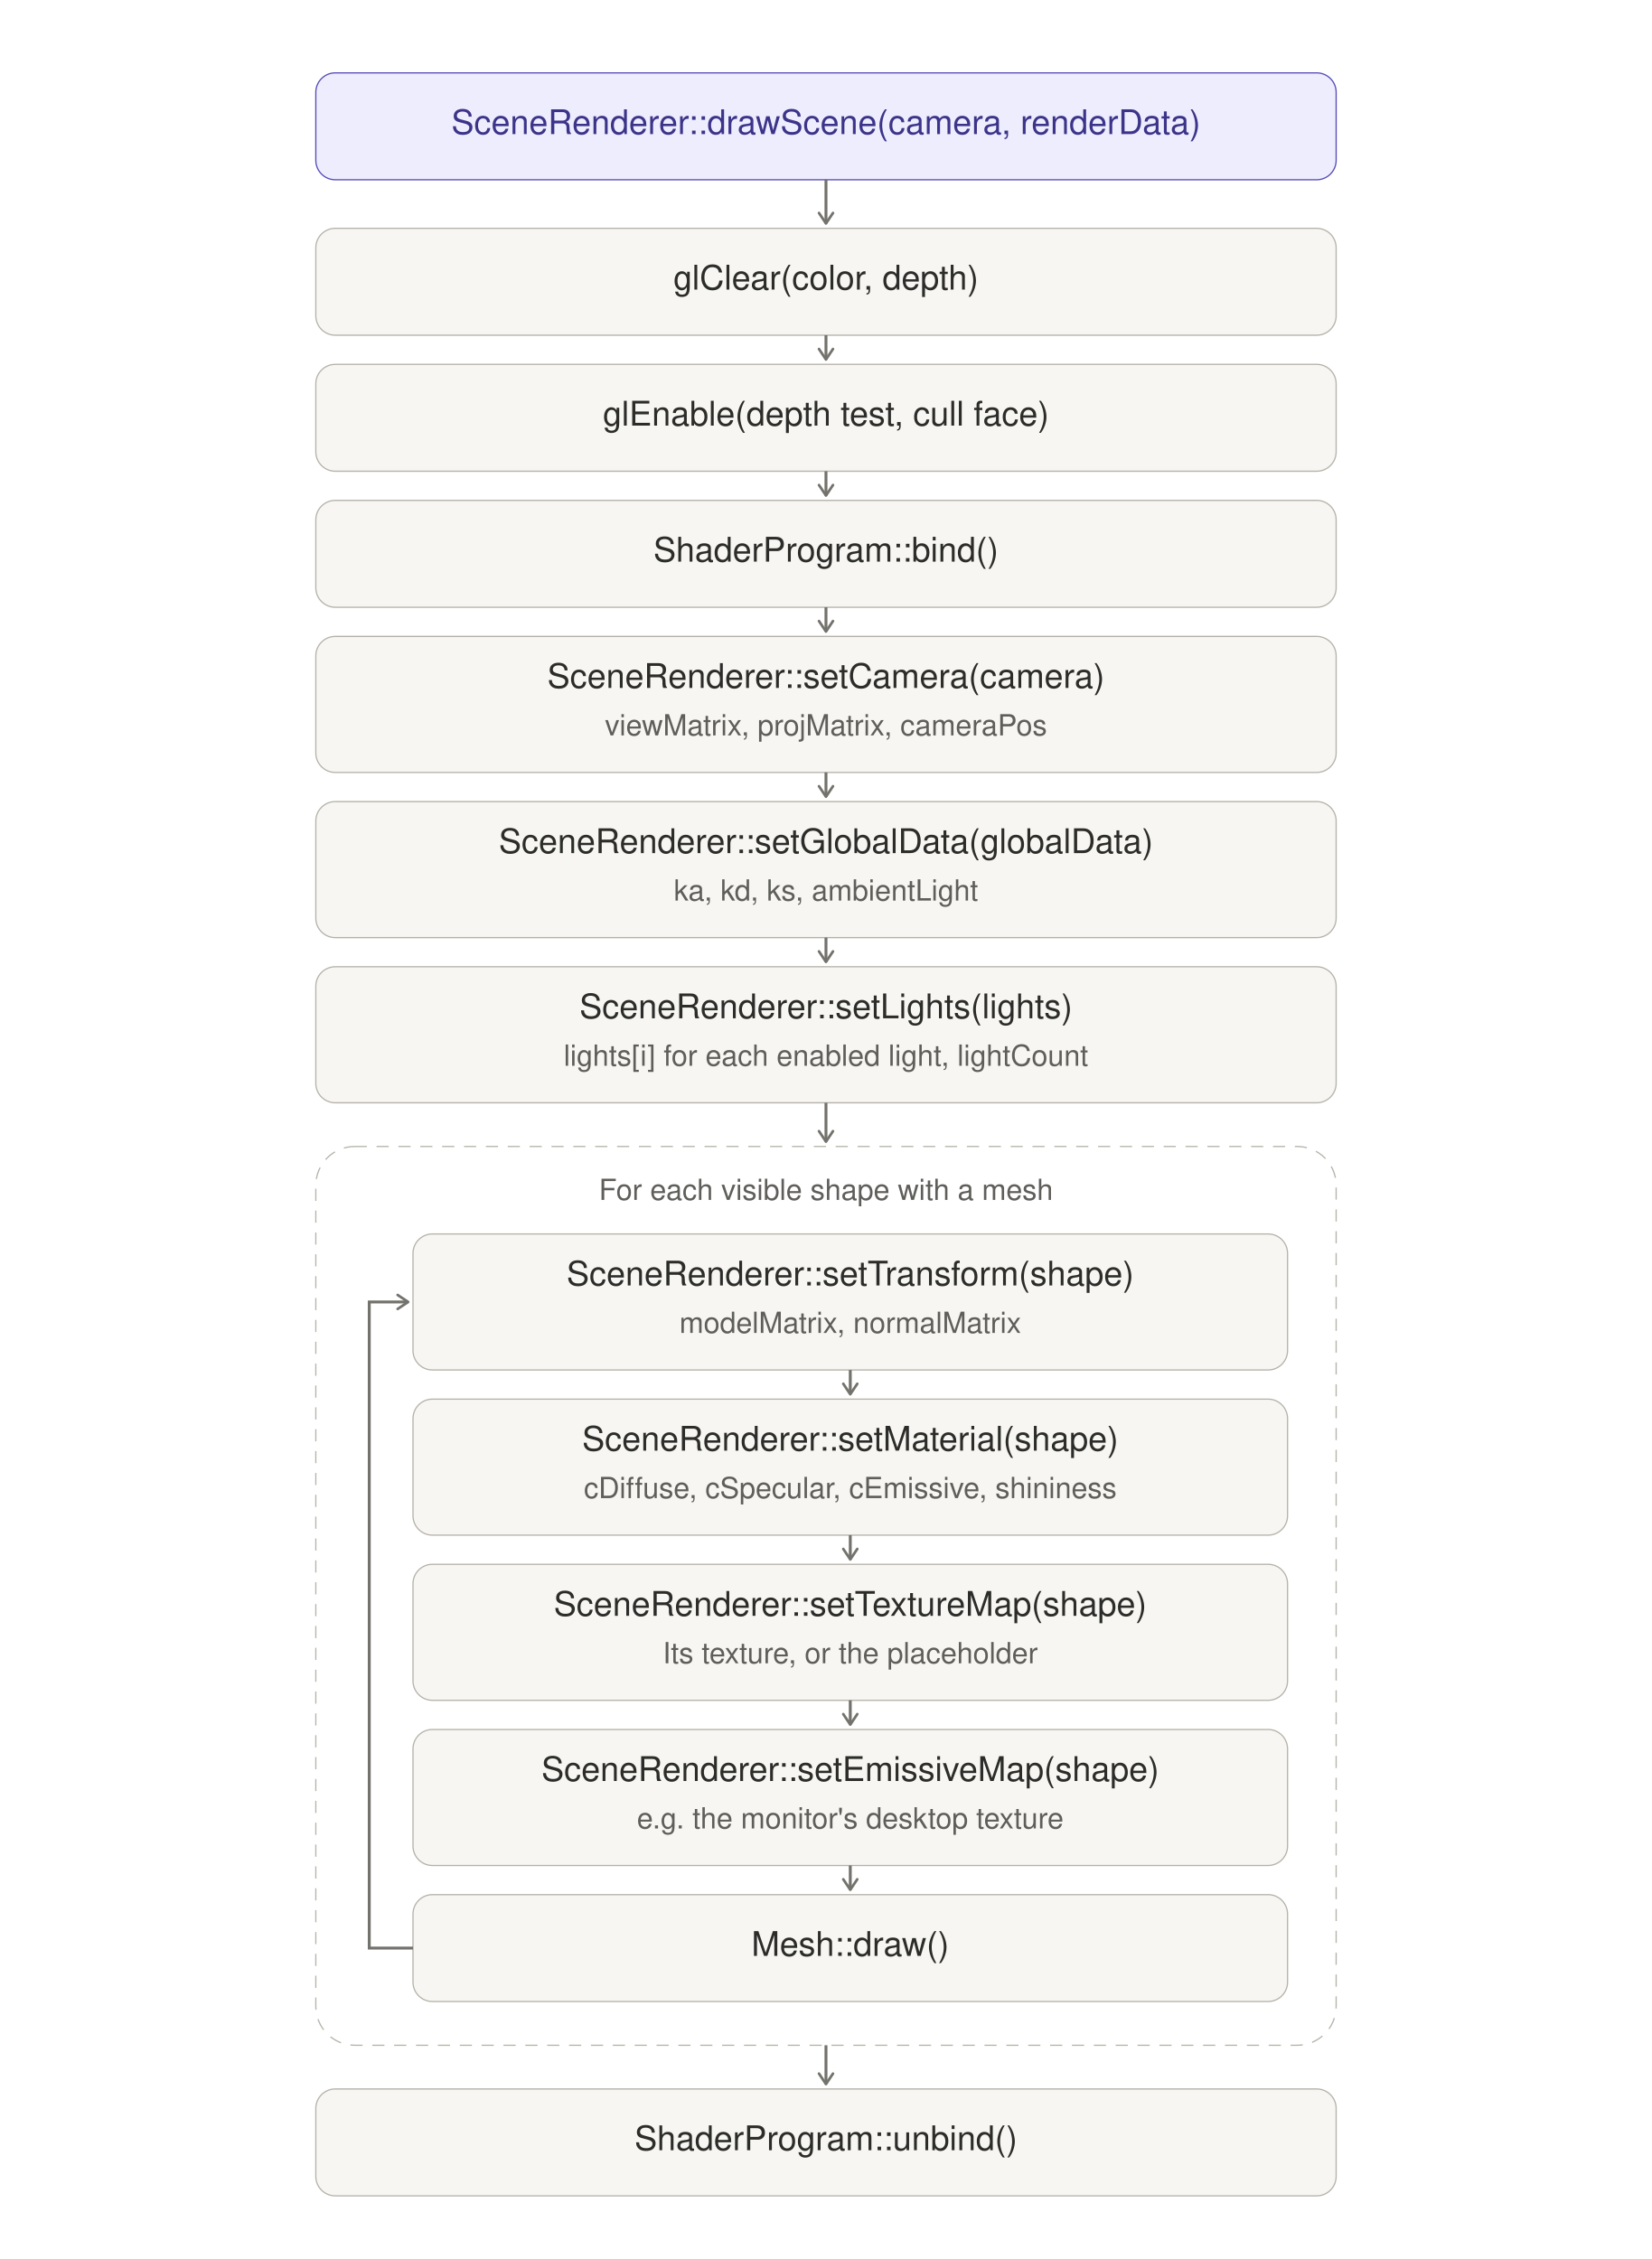
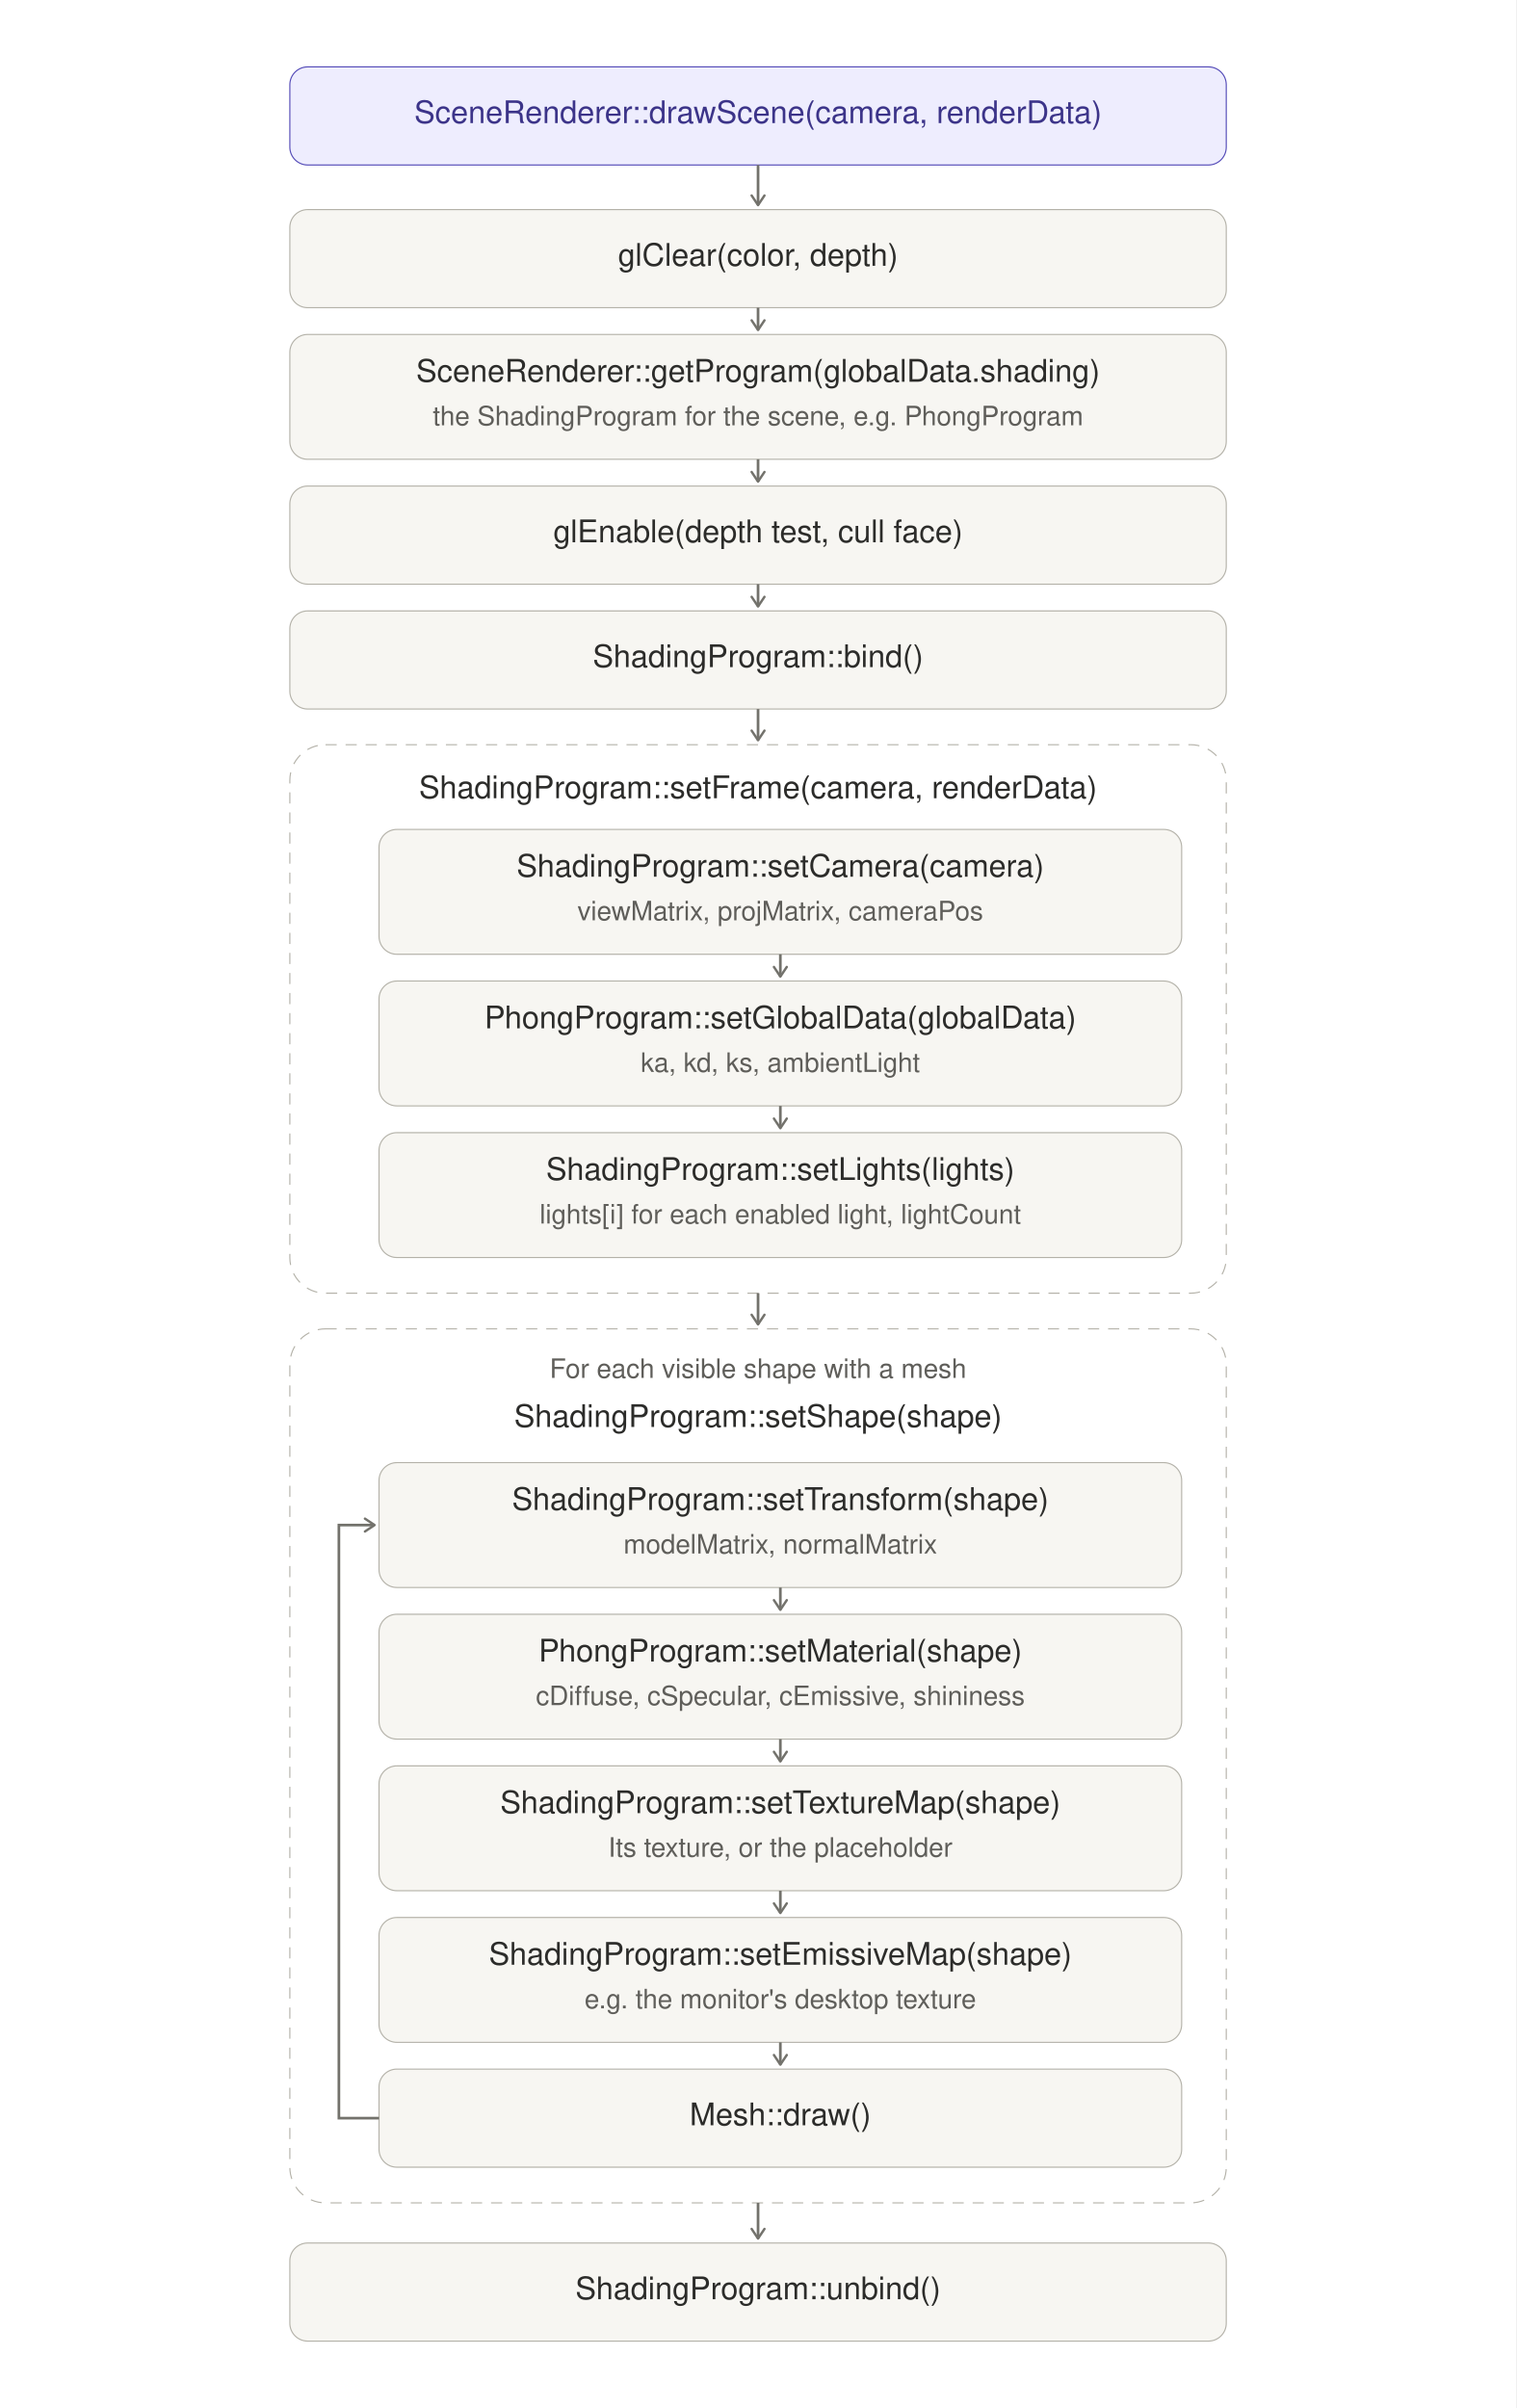
- <svg xmlns="http://www.w3.org/2000/svg" width="680" height="930" viewBox="0 0 680 930" role="img">
+ <svg xmlns="http://www.w3.org/2000/svg" width="680" height="1080" viewBox="0 0 680 1080" role="img">
  <defs>
    <marker id="arrow" viewBox="0 0 10 10" refX="8" refY="5" markerWidth="6" markerHeight="6" orient="auto-start-reverse">
      <path d="M2 1L8 5L2 9" fill="none" stroke="#73726C" stroke-width="1.5" stroke-linecap="round" stroke-linejoin="round" />
    </marker>
  </defs>
  <style>
text { font-family: -apple-system, BlinkMacSystemFont, "Segoe UI", Helvetica, Arial, sans-serif; }
.th { font-size: 14px; font-weight: 500; fill: #2C2C2A; }
.ts { font-size: 12px; font-weight: 400; fill: #5F5E5A; }
.box &gt; rect { fill: #F7F6F2; stroke: #B4B2A9; }
.c-gray &gt; rect, rect.c-gray { fill: #F1EFE8; stroke: #888780; }
.c-gray &gt; .th { fill: #444441; } .c-gray &gt; .ts { fill: #5F5E5A; }
.c-amber &gt; rect, rect.c-amber { fill: #FAEEDA; stroke: #BA7517; }
.c-amber &gt; .th { fill: #633806; } .c-amber &gt; .ts { fill: #854F0B; }
.c-teal &gt; rect, rect.c-teal { fill: #E1F5EE; stroke: #0F6E56; }
.c-teal &gt; .th { fill: #085041; } .c-teal &gt; .ts { fill: #0F6E56; }
.c-purple &gt; rect, rect.c-purple { fill: #EEEDFE; stroke: #534AB7; }
.c-purple &gt; .th { fill: #3C3489; } .c-purple &gt; .ts { fill: #534AB7; }
.arr { stroke: #73726C; stroke-width: 1.2; fill: none; }
</style>
  <rect width="100%" height="100%" fill="#FFFFFF" />
  <g class="c-purple">
    <rect x="130" y="30" width="420" height="44" rx="8" stroke-width="0.5" />
    <text class="th" x="340" y="52" text-anchor="middle" dominant-baseline="central">SceneRenderer::drawScene(camera, renderData)</text>
  </g>
  <line x1="340" y1="74" x2="340" y2="92" class="arr" marker-end="url(#arrow)" />
  <g class="box">
    <rect x="130" y="94" width="420" height="44" rx="8" stroke-width="0.5" />
  </g>
  <text class="th" x="340" y="116" text-anchor="middle" dominant-baseline="central">glClear(color, depth)</text>
  <line x1="340" y1="138" x2="340" y2="148" class="arr" marker-end="url(#arrow)" />
  <g class="box">
-     <rect x="130" y="150" width="420" height="44" rx="8" stroke-width="0.5" />
+     <rect x="130" y="150" width="420" height="56" rx="8" stroke-width="0.5" />
  </g>
-   <text class="th" x="340" y="172" text-anchor="middle" dominant-baseline="central">glEnable(depth test, cull face)</text>
-   <line x1="340" y1="194" x2="340" y2="204" class="arr" marker-end="url(#arrow)" />
+   <text class="th" x="340" y="168" text-anchor="middle" dominant-baseline="central">SceneRenderer::getProgram(globalData.shading)</text>
+   <text class="ts" x="340" y="188" text-anchor="middle" dominant-baseline="central">the ShadingProgram for the scene, e.g. PhongProgram</text>
+   <line x1="340" y1="206" x2="340" y2="216" class="arr" marker-end="url(#arrow)" />
  <g class="box">
-     <rect x="130" y="206" width="420" height="44" rx="8" stroke-width="0.5" />
+     <rect x="130" y="218" width="420" height="44" rx="8" stroke-width="0.5" />
  </g>
-   <text class="th" x="340" y="228" text-anchor="middle" dominant-baseline="central">ShaderProgram::bind()</text>
-   <line x1="340" y1="250" x2="340" y2="260" class="arr" marker-end="url(#arrow)" />
+   <text class="th" x="340" y="240" text-anchor="middle" dominant-baseline="central">glEnable(depth test, cull face)</text>
+   <line x1="340" y1="262" x2="340" y2="272" class="arr" marker-end="url(#arrow)" />
  <g class="box">
-     <rect x="130" y="262" width="420" height="56" rx="8" stroke-width="0.5" />
+     <rect x="130" y="274" width="420" height="44" rx="8" stroke-width="0.5" />
  </g>
-   <text class="th" x="340" y="280" text-anchor="middle" dominant-baseline="central">SceneRenderer::setCamera(camera)</text>
-   <text class="ts" x="340" y="300" text-anchor="middle" dominant-baseline="central">viewMatrix, projMatrix, cameraPos</text>
-   <line x1="340" y1="318" x2="340" y2="328" class="arr" marker-end="url(#arrow)" />
+   <text class="th" x="340" y="296" text-anchor="middle" dominant-baseline="central">ShadingProgram::bind()</text>
+   <line x1="340" y1="318" x2="340" y2="332" class="arr" marker-end="url(#arrow)" />
+   <rect x="130" y="334" width="420" height="246" rx="16" fill="none" stroke="#B4B2A9" stroke-width="0.5" stroke-dasharray="5 4" />
+   <text class="th" x="340" y="358" text-anchor="middle">ShadingProgram::setFrame(camera, renderData)</text>
  <g class="box">
-     <rect x="130" y="330" width="420" height="56" rx="8" stroke-width="0.5" />
+     <rect x="170" y="372" width="360" height="56" rx="8" stroke-width="0.5" />
  </g>
-   <text class="th" x="340" y="348" text-anchor="middle" dominant-baseline="central">SceneRenderer::setGlobalData(globalData)</text>
-   <text class="ts" x="340" y="368" text-anchor="middle" dominant-baseline="central">ka, kd, ks, ambientLight</text>
-   <line x1="340" y1="386" x2="340" y2="396" class="arr" marker-end="url(#arrow)" />
+   <text class="th" x="350" y="390" text-anchor="middle" dominant-baseline="central">ShadingProgram::setCamera(camera)</text>
+   <text class="ts" x="350" y="410" text-anchor="middle" dominant-baseline="central">viewMatrix, projMatrix, cameraPos</text>
+   <line x1="350" y1="428" x2="350" y2="438" class="arr" marker-end="url(#arrow)" />
  <g class="box">
-     <rect x="130" y="398" width="420" height="56" rx="8" stroke-width="0.5" />
+     <rect x="170" y="440" width="360" height="56" rx="8" stroke-width="0.5" />
  </g>
-   <text class="th" x="340" y="416" text-anchor="middle" dominant-baseline="central">SceneRenderer::setLights(lights)</text>
-   <text class="ts" x="340" y="436" text-anchor="middle" dominant-baseline="central">lights[i] for each enabled light, lightCount</text>
-   <line x1="340" y1="454" x2="340" y2="470" class="arr" marker-end="url(#arrow)" />
-   <rect x="130" y="472" width="420" height="370" rx="16" fill="none" stroke="#B4B2A9" stroke-width="0.5" stroke-dasharray="5 4" />
-   <text class="ts" x="340" y="494" text-anchor="middle">For each visible shape with a mesh</text>
+   <text class="th" x="350" y="458" text-anchor="middle" dominant-baseline="central">PhongProgram::setGlobalData(globalData)</text>
+   <text class="ts" x="350" y="478" text-anchor="middle" dominant-baseline="central">ka, kd, ks, ambientLight</text>
+   <line x1="350" y1="496" x2="350" y2="506" class="arr" marker-end="url(#arrow)" />
  <g class="box">
    <rect x="170" y="508" width="360" height="56" rx="8" stroke-width="0.5" />
  </g>
-   <text class="th" x="350" y="526" text-anchor="middle" dominant-baseline="central">SceneRenderer::setTransform(shape)</text>
-   <text class="ts" x="350" y="546" text-anchor="middle" dominant-baseline="central">modelMatrix, normalMatrix</text>
-   <line x1="350" y1="564" x2="350" y2="574" class="arr" marker-end="url(#arrow)" />
+   <text class="th" x="350" y="526" text-anchor="middle" dominant-baseline="central">ShadingProgram::setLights(lights)</text>
+   <text class="ts" x="350" y="546" text-anchor="middle" dominant-baseline="central">lights[i] for each enabled light, lightCount</text>
+   <line x1="340" y1="580" x2="340" y2="594" class="arr" marker-end="url(#arrow)" />
+   <rect x="130" y="596" width="420" height="392" rx="16" fill="none" stroke="#B4B2A9" stroke-width="0.5" stroke-dasharray="5 4" />
+   <text class="ts" x="340" y="618" text-anchor="middle">For each visible shape with a mesh</text>
+   <text class="th" x="340" y="640" text-anchor="middle">ShadingProgram::setShape(shape)</text>
  <g class="box">
-     <rect x="170" y="576" width="360" height="56" rx="8" stroke-width="0.5" />
+     <rect x="170" y="656" width="360" height="56" rx="8" stroke-width="0.5" />
  </g>
-   <text class="th" x="350" y="594" text-anchor="middle" dominant-baseline="central">SceneRenderer::setMaterial(shape)</text>
-   <text class="ts" x="350" y="614" text-anchor="middle" dominant-baseline="central">cDiffuse, cSpecular, cEmissive, shininess</text>
-   <line x1="350" y1="632" x2="350" y2="642" class="arr" marker-end="url(#arrow)" />
+   <text class="th" x="350" y="674" text-anchor="middle" dominant-baseline="central">ShadingProgram::setTransform(shape)</text>
+   <text class="ts" x="350" y="694" text-anchor="middle" dominant-baseline="central">modelMatrix, normalMatrix</text>
+   <line x1="350" y1="712" x2="350" y2="722" class="arr" marker-end="url(#arrow)" />
  <g class="box">
-     <rect x="170" y="644" width="360" height="56" rx="8" stroke-width="0.5" />
+     <rect x="170" y="724" width="360" height="56" rx="8" stroke-width="0.5" />
  </g>
-   <text class="th" x="350" y="662" text-anchor="middle" dominant-baseline="central">SceneRenderer::setTextureMap(shape)</text>
-   <text class="ts" x="350" y="682" text-anchor="middle" dominant-baseline="central">Its texture, or the placeholder</text>
-   <line x1="350" y1="700" x2="350" y2="710" class="arr" marker-end="url(#arrow)" />
+   <text class="th" x="350" y="742" text-anchor="middle" dominant-baseline="central">PhongProgram::setMaterial(shape)</text>
+   <text class="ts" x="350" y="762" text-anchor="middle" dominant-baseline="central">cDiffuse, cSpecular, cEmissive, shininess</text>
+   <line x1="350" y1="780" x2="350" y2="790" class="arr" marker-end="url(#arrow)" />
  <g class="box">
-     <rect x="170" y="712" width="360" height="56" rx="8" stroke-width="0.5" />
+     <rect x="170" y="792" width="360" height="56" rx="8" stroke-width="0.5" />
  </g>
-   <text class="th" x="350" y="730" text-anchor="middle" dominant-baseline="central">SceneRenderer::setEmissiveMap(shape)</text>
-   <text class="ts" x="350" y="750" text-anchor="middle" dominant-baseline="central">e.g. the monitor's desktop texture</text>
-   <line x1="350" y1="768" x2="350" y2="778" class="arr" marker-end="url(#arrow)" />
+   <text class="th" x="350" y="810" text-anchor="middle" dominant-baseline="central">ShadingProgram::setTextureMap(shape)</text>
+   <text class="ts" x="350" y="830" text-anchor="middle" dominant-baseline="central">Its texture, or the placeholder</text>
+   <line x1="350" y1="848" x2="350" y2="858" class="arr" marker-end="url(#arrow)" />
  <g class="box">
-     <rect x="170" y="780" width="360" height="44" rx="8" stroke-width="0.5" />
+     <rect x="170" y="860" width="360" height="56" rx="8" stroke-width="0.5" />
  </g>
-   <text class="th" x="350" y="802" text-anchor="middle" dominant-baseline="central">Mesh::draw()</text>
-   <path d="M170 802 L152 802 L152 536 L168 536" fill="none" class="arr" marker-end="url(#arrow)" />
-   <line x1="340" y1="842" x2="340" y2="858" class="arr" marker-end="url(#arrow)" />
+   <text class="th" x="350" y="878" text-anchor="middle" dominant-baseline="central">ShadingProgram::setEmissiveMap(shape)</text>
+   <text class="ts" x="350" y="898" text-anchor="middle" dominant-baseline="central">e.g. the monitor's desktop texture</text>
+   <line x1="350" y1="916" x2="350" y2="926" class="arr" marker-end="url(#arrow)" />
  <g class="box">
-     <rect x="130" y="860" width="420" height="44" rx="8" stroke-width="0.5" />
+     <rect x="170" y="928" width="360" height="44" rx="8" stroke-width="0.5" />
  </g>
-   <text class="th" x="340" y="882" text-anchor="middle" dominant-baseline="central">ShaderProgram::unbind()</text>
+   <text class="th" x="350" y="950" text-anchor="middle" dominant-baseline="central">Mesh::draw()</text>
+   <path d="M170 950 L152 950 L152 684 L168 684" fill="none" class="arr" marker-end="url(#arrow)" />
+   <line x1="340" y1="988" x2="340" y2="1004" class="arr" marker-end="url(#arrow)" />
+   <g class="box">
+     <rect x="130" y="1006" width="420" height="44" rx="8" stroke-width="0.5" />
+   </g>
+   <text class="th" x="340" y="1028" text-anchor="middle" dominant-baseline="central">ShadingProgram::unbind()</text>
</svg>
